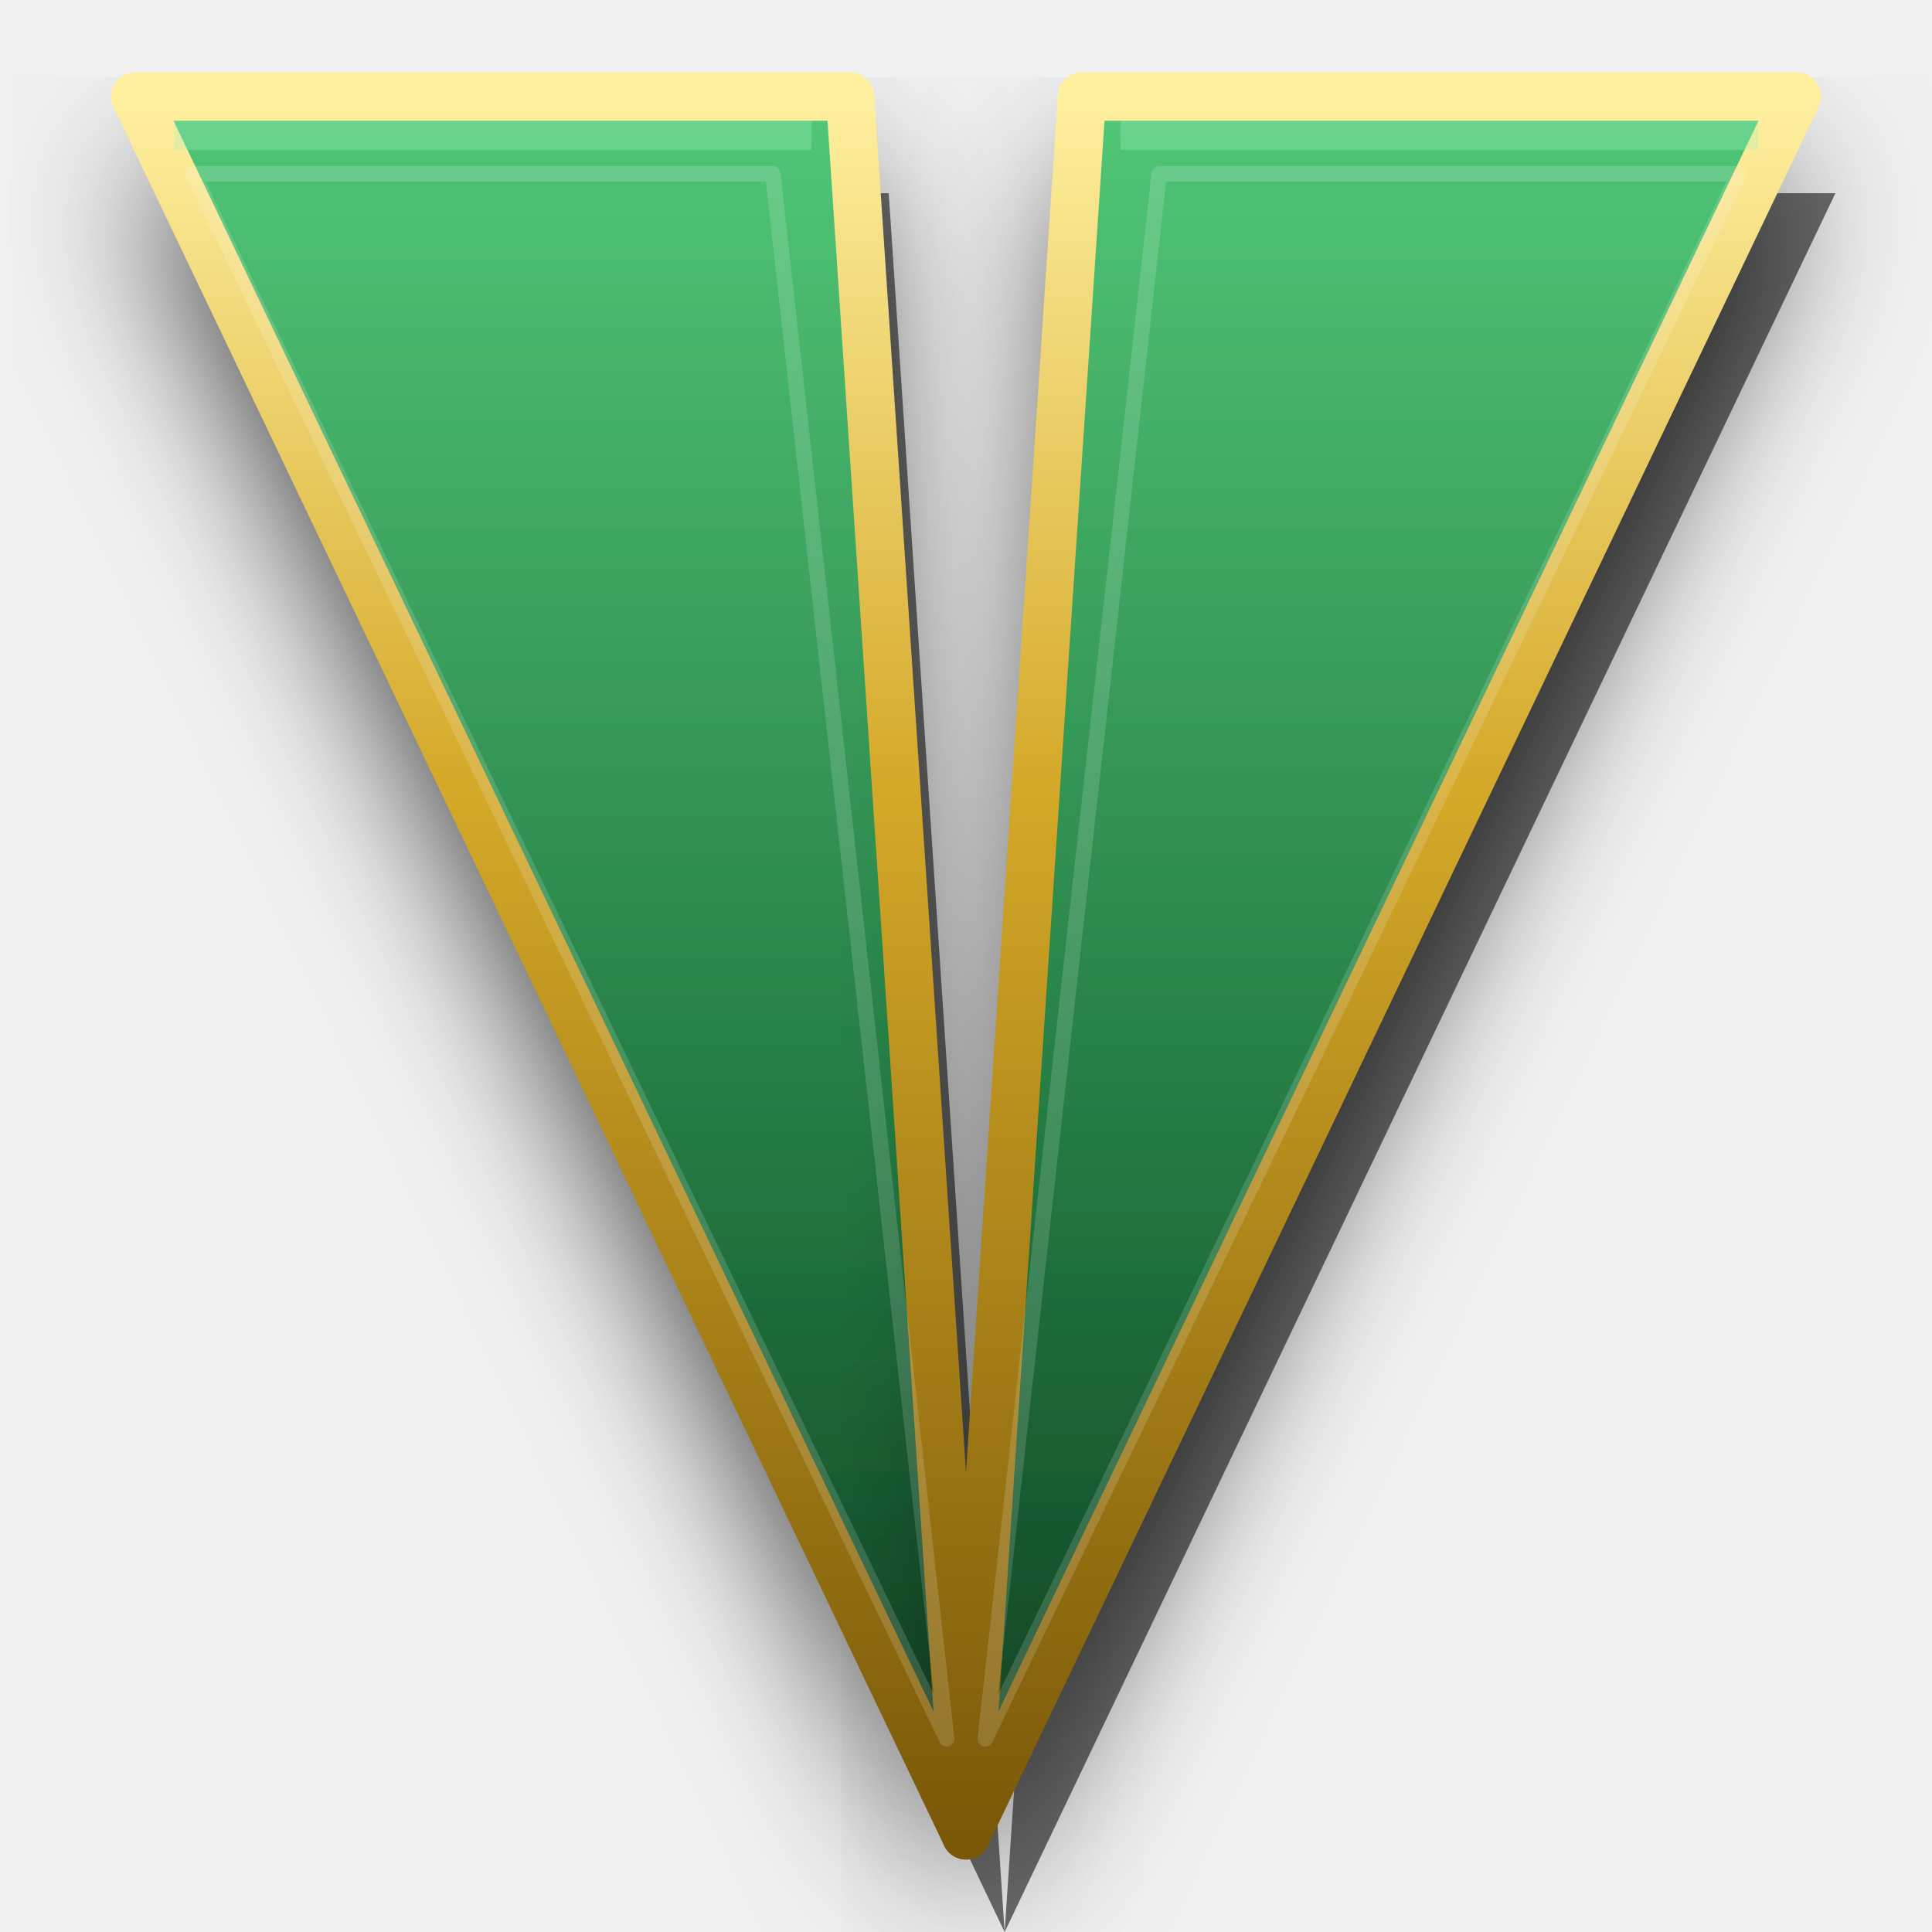
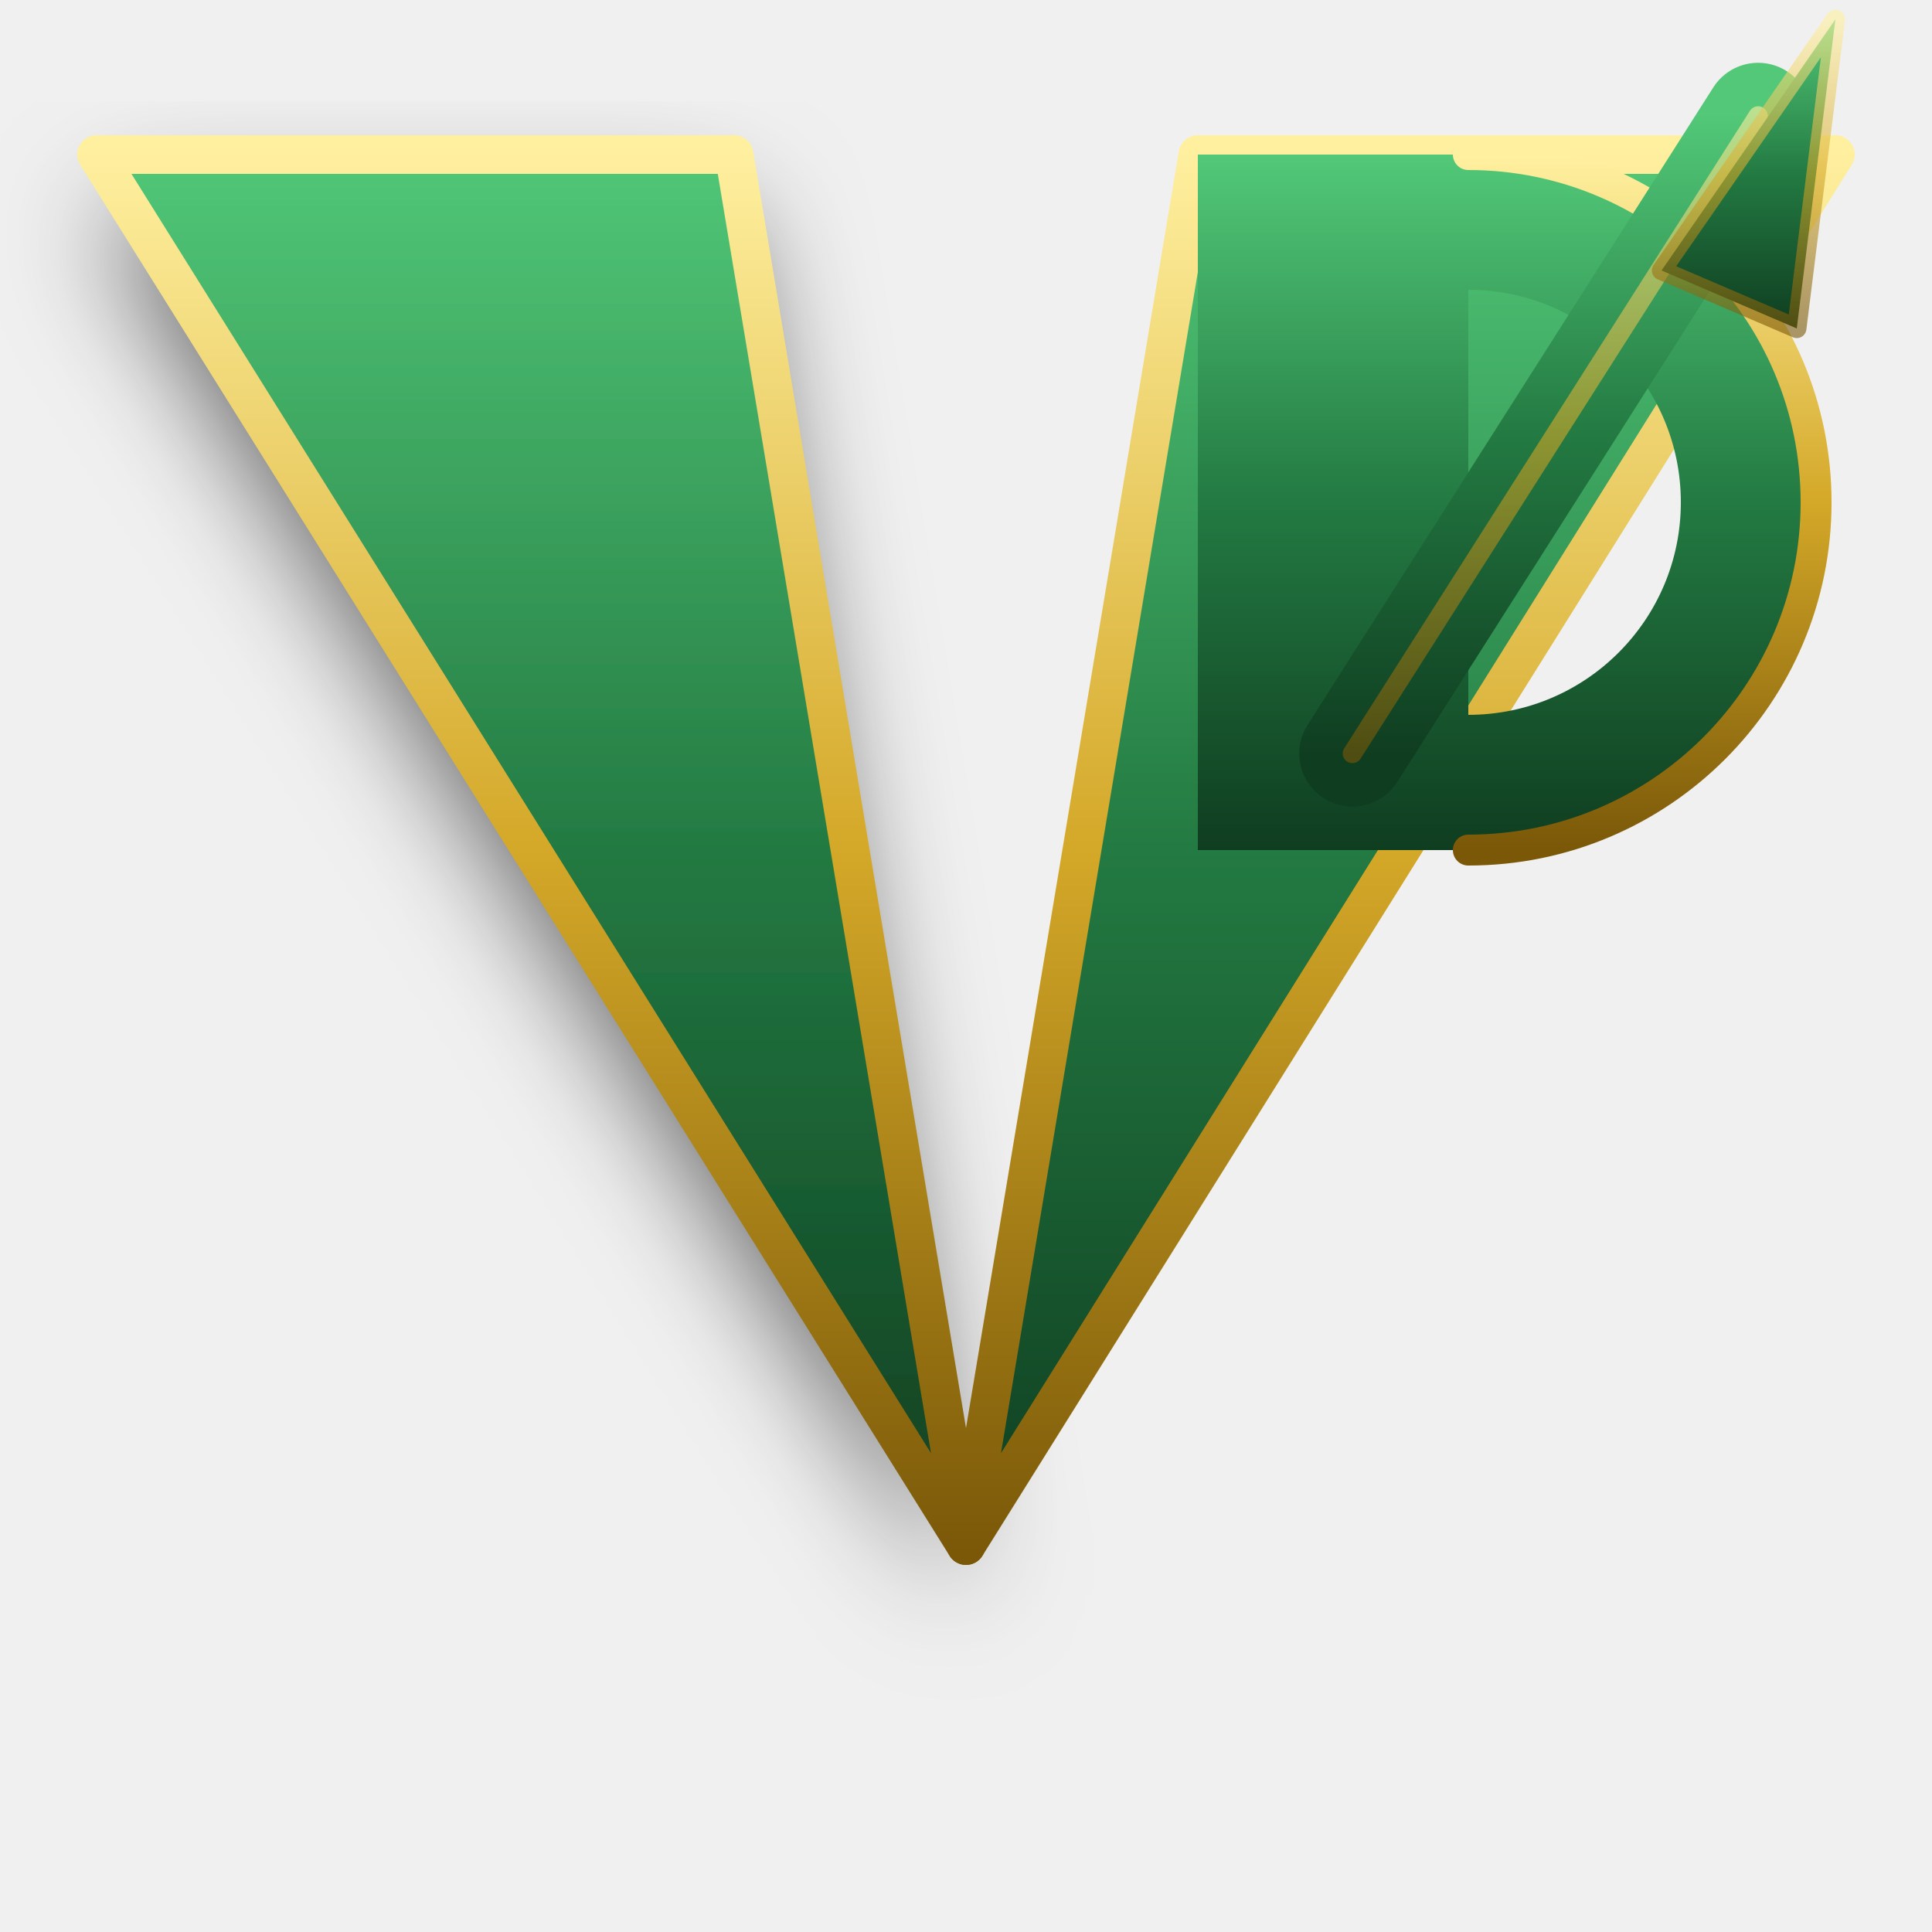
<svg xmlns="http://www.w3.org/2000/svg" viewBox="0 0 100 100">
  <defs>
-     <linearGradient id="armGrad" x1="0%" y1="0%" x2="0%" y2="100%">
+     <linearGradient id="g" x1="0%" y1="0%" x2="0%" y2="100%">
      <stop offset="0%" stop-color="#52C878" />
-       <stop offset="60%" stop-color="#237A42" />
+       <stop offset="50%" stop-color="#237A42" />
      <stop offset="100%" stop-color="#0F3D20" />
    </linearGradient>
-     <linearGradient id="goldG" x1="0%" y1="0%" x2="0%" y2="100%">
+     <linearGradient id="gold" x1="0%" y1="0%" x2="0%" y2="100%">
      <stop offset="0%" stop-color="#FFF0A0" />
-       <stop offset="40%" stop-color="#D4A828" />
+       <stop offset="50%" stop-color="#D4A828" />
      <stop offset="100%" stop-color="#7A5808" />
    </linearGradient>
-     <filter id="shadow" x="-15%" y="-10%" width="140%" height="140%">
-       <feDropShadow dx="0" dy="4" stdDeviation="4" flood-color="#000" flood-opacity="0.75" />
-     </filter>
-     <filter id="bevel" x="-5%" y="-5%" width="115%" height="120%">
-       <feGaussianBlur in="SourceAlpha" stdDeviation="1.5" result="blur" />
-       <feSpecularLighting in="blur" surfaceScale="4" specularConstant="1.2" specularExponent="12" lighting-color="#ffffff" result="spec">
-         <fePointLight x="30" y="-20" z="80" />
-       </feSpecularLighting>
-       <feComposite in="spec" in2="SourceAlpha" operator="in" result="specClip" />
-       <feBlend in="SourceGraphic" in2="specClip" mode="screen" />
+     <filter id="sh" x="-12%" y="-8%" width="136%" height="136%">
+       <feDropShadow dx="0" dy="3" stdDeviation="3" flood-color="#000" flood-opacity="0.6" />
    </filter>
  </defs>
-   <path d="M 7,5 L 44,5 L 50,95 Z  M 56,5 L 93,5 L 50,95 Z" fill="#000" opacity="0.55" transform="translate(2,5)" />
-   <path d="M 7,5 L 44,5 L 50,95 Z" fill="url(#armGrad)" filter="url(#shadow)" />
-   <path d="M 56,5 L 93,5 L 50,95 Z" fill="url(#armGrad)" filter="url(#shadow)" />
-   <path d="M 7,5 L 44,5 L 50,95 Z" fill="none" stroke="url(#goldG)" stroke-width="2.5" stroke-linejoin="round" />
-   <path d="M 56,5 L 93,5 L 50,95 Z" fill="none" stroke="url(#goldG)" stroke-width="2.5" stroke-linejoin="round" />
-   <path d="M 10,9 L 40,9 L 49,90 Z" fill="none" stroke="#ffffff" stroke-width="0.8" stroke-linejoin="round" opacity="0.15" />
-   <path d="M 60,9 L 90,9 L 51,90 Z" fill="none" stroke="#ffffff" stroke-width="0.8" stroke-linejoin="round" opacity="0.15" />
-   <line x1="9" y1="7" x2="42" y2="7" stroke="#A8F0C0" stroke-width="1.5" opacity="0.3" />
-   <line x1="58" y1="7" x2="91" y2="7" stroke="#A8F0C0" stroke-width="1.5" opacity="0.3" />
+   <path d="M 5,8 L 38,8 L 50,80 Z" fill="url(#g)" filter="url(#sh)" />
+   <path d="M 5,8 L 38,8 L 50,80 Z" fill="none" stroke="url(#gold)" stroke-width="2" stroke-linejoin="round" />
+   <path d="M 62,8 L 95,8 L 50,80 Z" fill="url(#g)" />
+   <path d="M 62,8 L 95,8 L 50,80 Z" fill="none" stroke="url(#gold)" stroke-width="2" stroke-linejoin="round" />
+   <path fill-rule="evenodd" d="     M 62,8     L 76,8     A 18,18 0 0,1 76,44     L 62,44     Z     M 76,15     A 10,10 0 0,1 76,37     Z   " fill="url(#g)" />
+   <path d="M 76,8 A 18,18 0 0,1 76,44" fill="none" stroke="url(#gold)" stroke-width="1.6" stroke-linecap="round" />
+   <line x1="70" y1="39" x2="91" y2="6" stroke="url(#g)" stroke-width="5.5" stroke-linecap="round" />
+   <line x1="70" y1="39" x2="91" y2="6" stroke="url(#gold)" stroke-width="1" stroke-linecap="round" opacity="0.6" />
+   <polygon points="95,1 86,14 93,17" fill="url(#g)" />
+   <polygon points="95,1 86,14 93,17" fill="none" stroke="url(#gold)" stroke-width="1" stroke-linejoin="round" opacity="0.6" />
</svg>
